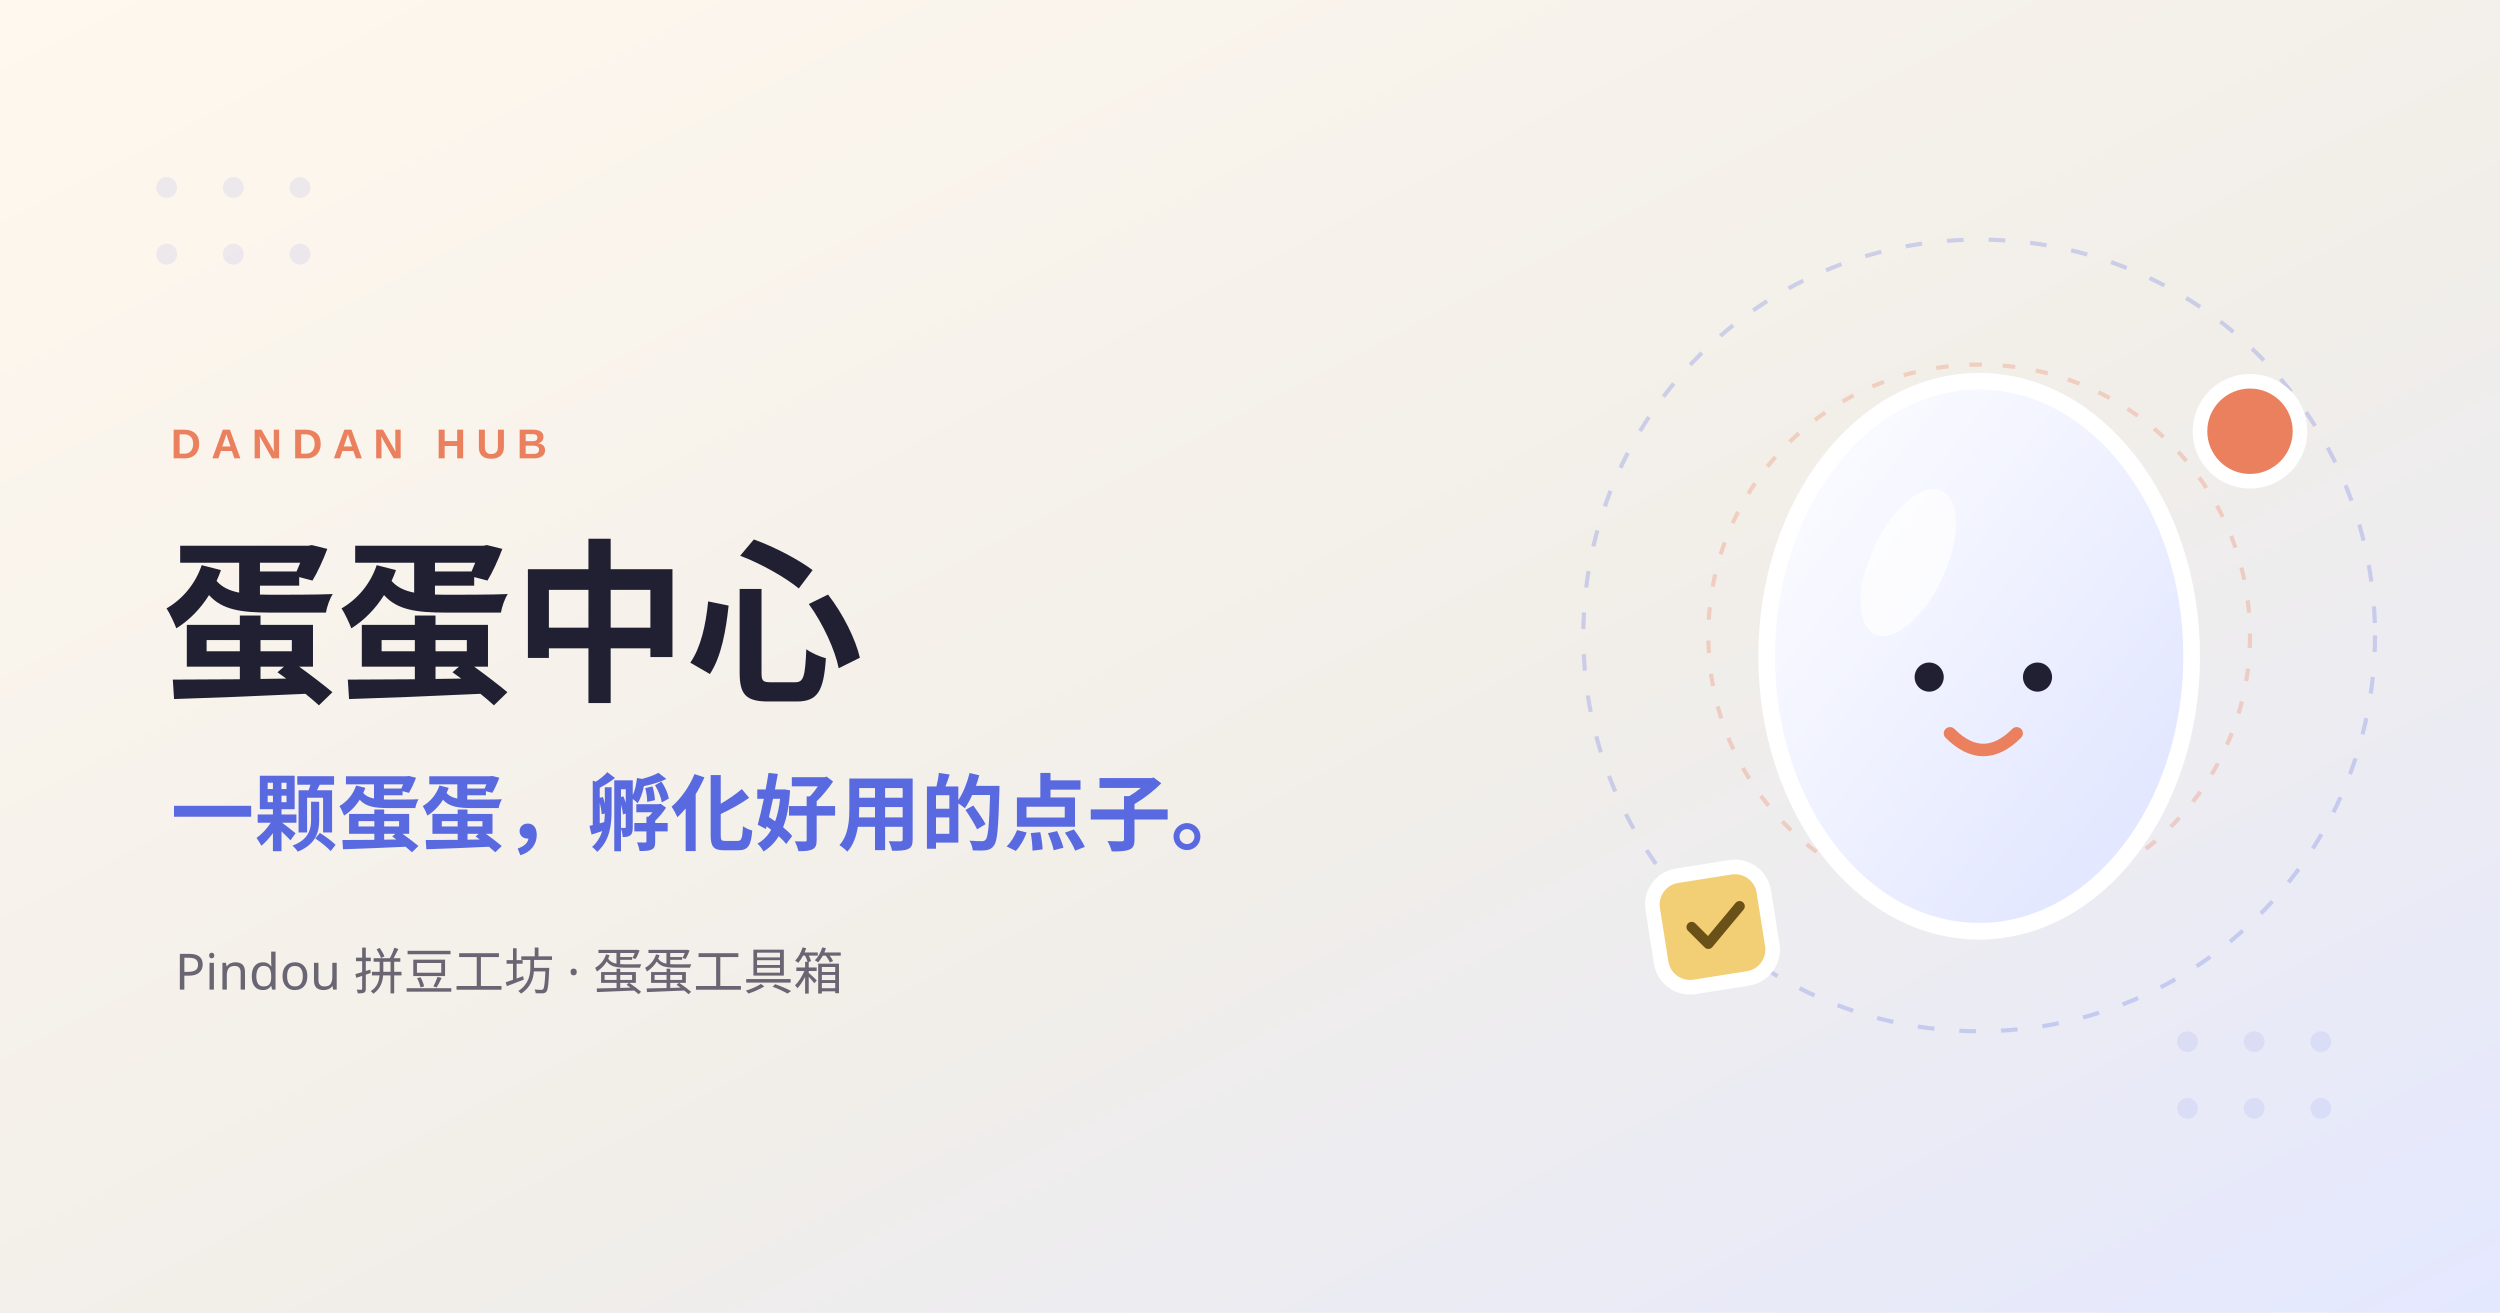
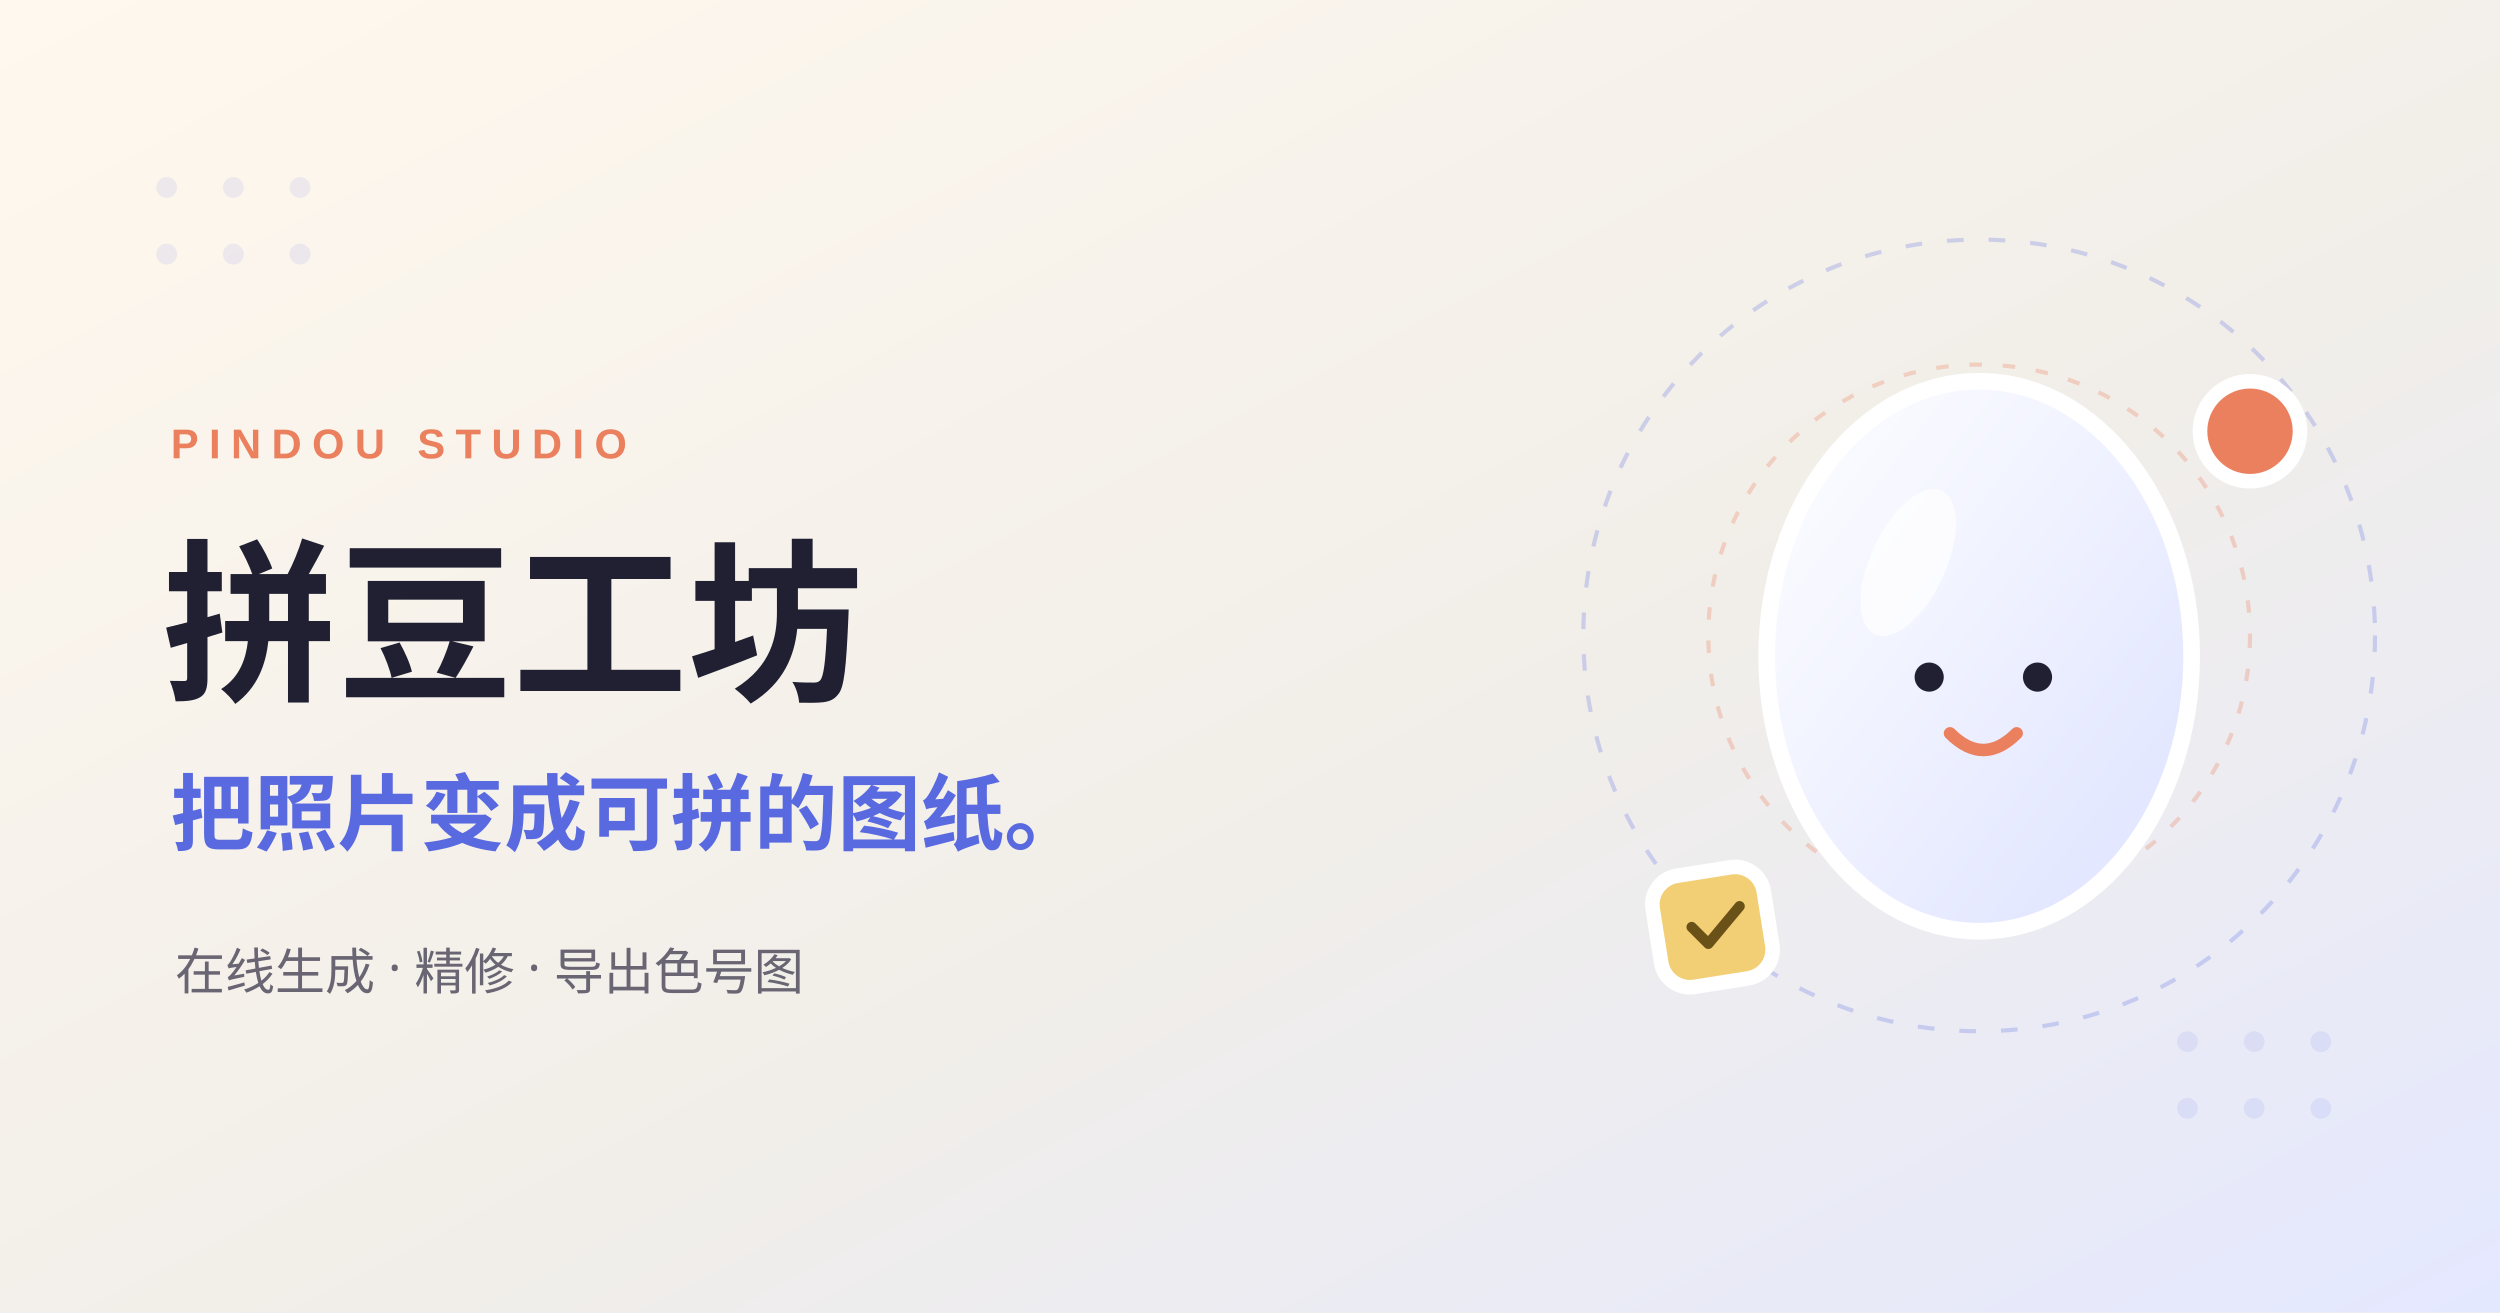
<svg xmlns="http://www.w3.org/2000/svg" width="1200" height="630" viewBox="0 0 1200 630">
  <defs>
    <linearGradient id="bg" x1="0%" y1="0%" x2="100%" y2="100%">
      <stop offset="0%" stop-color="#FFF8EE" />
      <stop offset="58%" stop-color="#F1EEE9" />
      <stop offset="100%" stop-color="#E4E8FF" />
    </linearGradient>
    <linearGradient id="egg" x1="0%" y1="0%" x2="100%" y2="100%">
      <stop offset="0%" stop-color="#FFFFFF" />
      <stop offset="100%" stop-color="#DDE2FF" />
    </linearGradient>
  </defs>
  <rect width="1200" height="630" fill="url(#bg)" />
  <g fill="#5969DF" opacity="0.1">
    <circle cx="80" cy="90" r="5" />
    <circle cx="112" cy="90" r="5" />
    <circle cx="144" cy="90" r="5" />
    <circle cx="80" cy="122" r="5" />
    <circle cx="112" cy="122" r="5" />
    <circle cx="144" cy="122" r="5" />
    <circle cx="1050" cy="500" r="5" />
    <circle cx="1082" cy="500" r="5" />
    <circle cx="1114" cy="500" r="5" />
    <circle cx="1050" cy="532" r="5" />
    <circle cx="1082" cy="532" r="5" />
    <circle cx="1114" cy="532" r="5" />
  </g>
  <circle cx="950" cy="305" r="190" fill="none" stroke="#5969DF" stroke-width="2" stroke-dasharray="8 12" opacity="0.25" />
  <circle cx="950" cy="305" r="130" fill="none" stroke="#EB805E" stroke-width="2" stroke-dasharray="6 10" opacity="0.3" />
  <ellipse cx="950" cy="315" rx="102" ry="132" fill="url(#egg)" stroke="#FFFFFF" stroke-width="8" />
  <ellipse cx="916" cy="270" rx="18" ry="38" fill="#FFFFFF" opacity="0.72" transform="rotate(25 916 270)" />
  <circle cx="926" cy="325" r="7" fill="#202032" />
  <circle cx="978" cy="325" r="7" fill="#202032" />
  <path d="M936 352 Q952 368 968 352" fill="none" stroke="#EB805E" stroke-width="6" stroke-linecap="round" />
  <circle cx="1080" cy="207" r="24" fill="#EB805E" stroke="#FFFFFF" stroke-width="7" />
  <rect x="795" y="418" width="54" height="54" rx="14" fill="#F2CF75" stroke="#FFFFFF" stroke-width="7" transform="rotate(-9 822 445)" />
  <path d="M812 445 L820 453 L835 435" fill="none" stroke="#6A5117" stroke-width="5" stroke-linecap="round" stroke-linejoin="round" />
-   <text x="82" y="220" fill="#EB805E" font-family="Arial, sans-serif" font-size="20" font-weight="700" letter-spacing="5">DANDAN HUB</text>
-   <text x="78" y="330" fill="#202032" font-family="'Microsoft YaHei', 'Noto Sans SC', sans-serif" font-size="84" font-weight="700">蛋蛋中心</text>
-   <text x="82" y="405" fill="#5969DF" font-family="'Microsoft YaHei', 'Noto Sans SC', sans-serif" font-size="40" font-weight="700">一颗蛋蛋，孵化好用的点子。</text>
-   <text x="84" y="475" fill="#696573" font-family="'Microsoft YaHei', 'Noto Sans SC', sans-serif" font-size="24">Pindou 拼豆工坊 · 蛋蛋工具箱</text>
+   <text x="82" y="220" fill="#EB805E" font-family="Arial, sans-serif" font-size="20" font-weight="700" letter-spacing="5">PINDOU STUDIO</text>
+   <text x="78" y="330" fill="#202032" font-family="'Microsoft YaHei', 'Noto Sans SC', sans-serif" font-size="84" font-weight="700">拼豆工坊</text>
+   <text x="82" y="405" fill="#5969DF" font-family="'Microsoft YaHei', 'Noto Sans SC', sans-serif" font-size="40" font-weight="700">把照片变成可拼的图纸。</text>
+   <text x="84" y="475" fill="#696573" font-family="'Microsoft YaHei', 'Noto Sans SC', sans-serif" font-size="24">在线生成 · 精修 · 导出色号图</text>
</svg>
